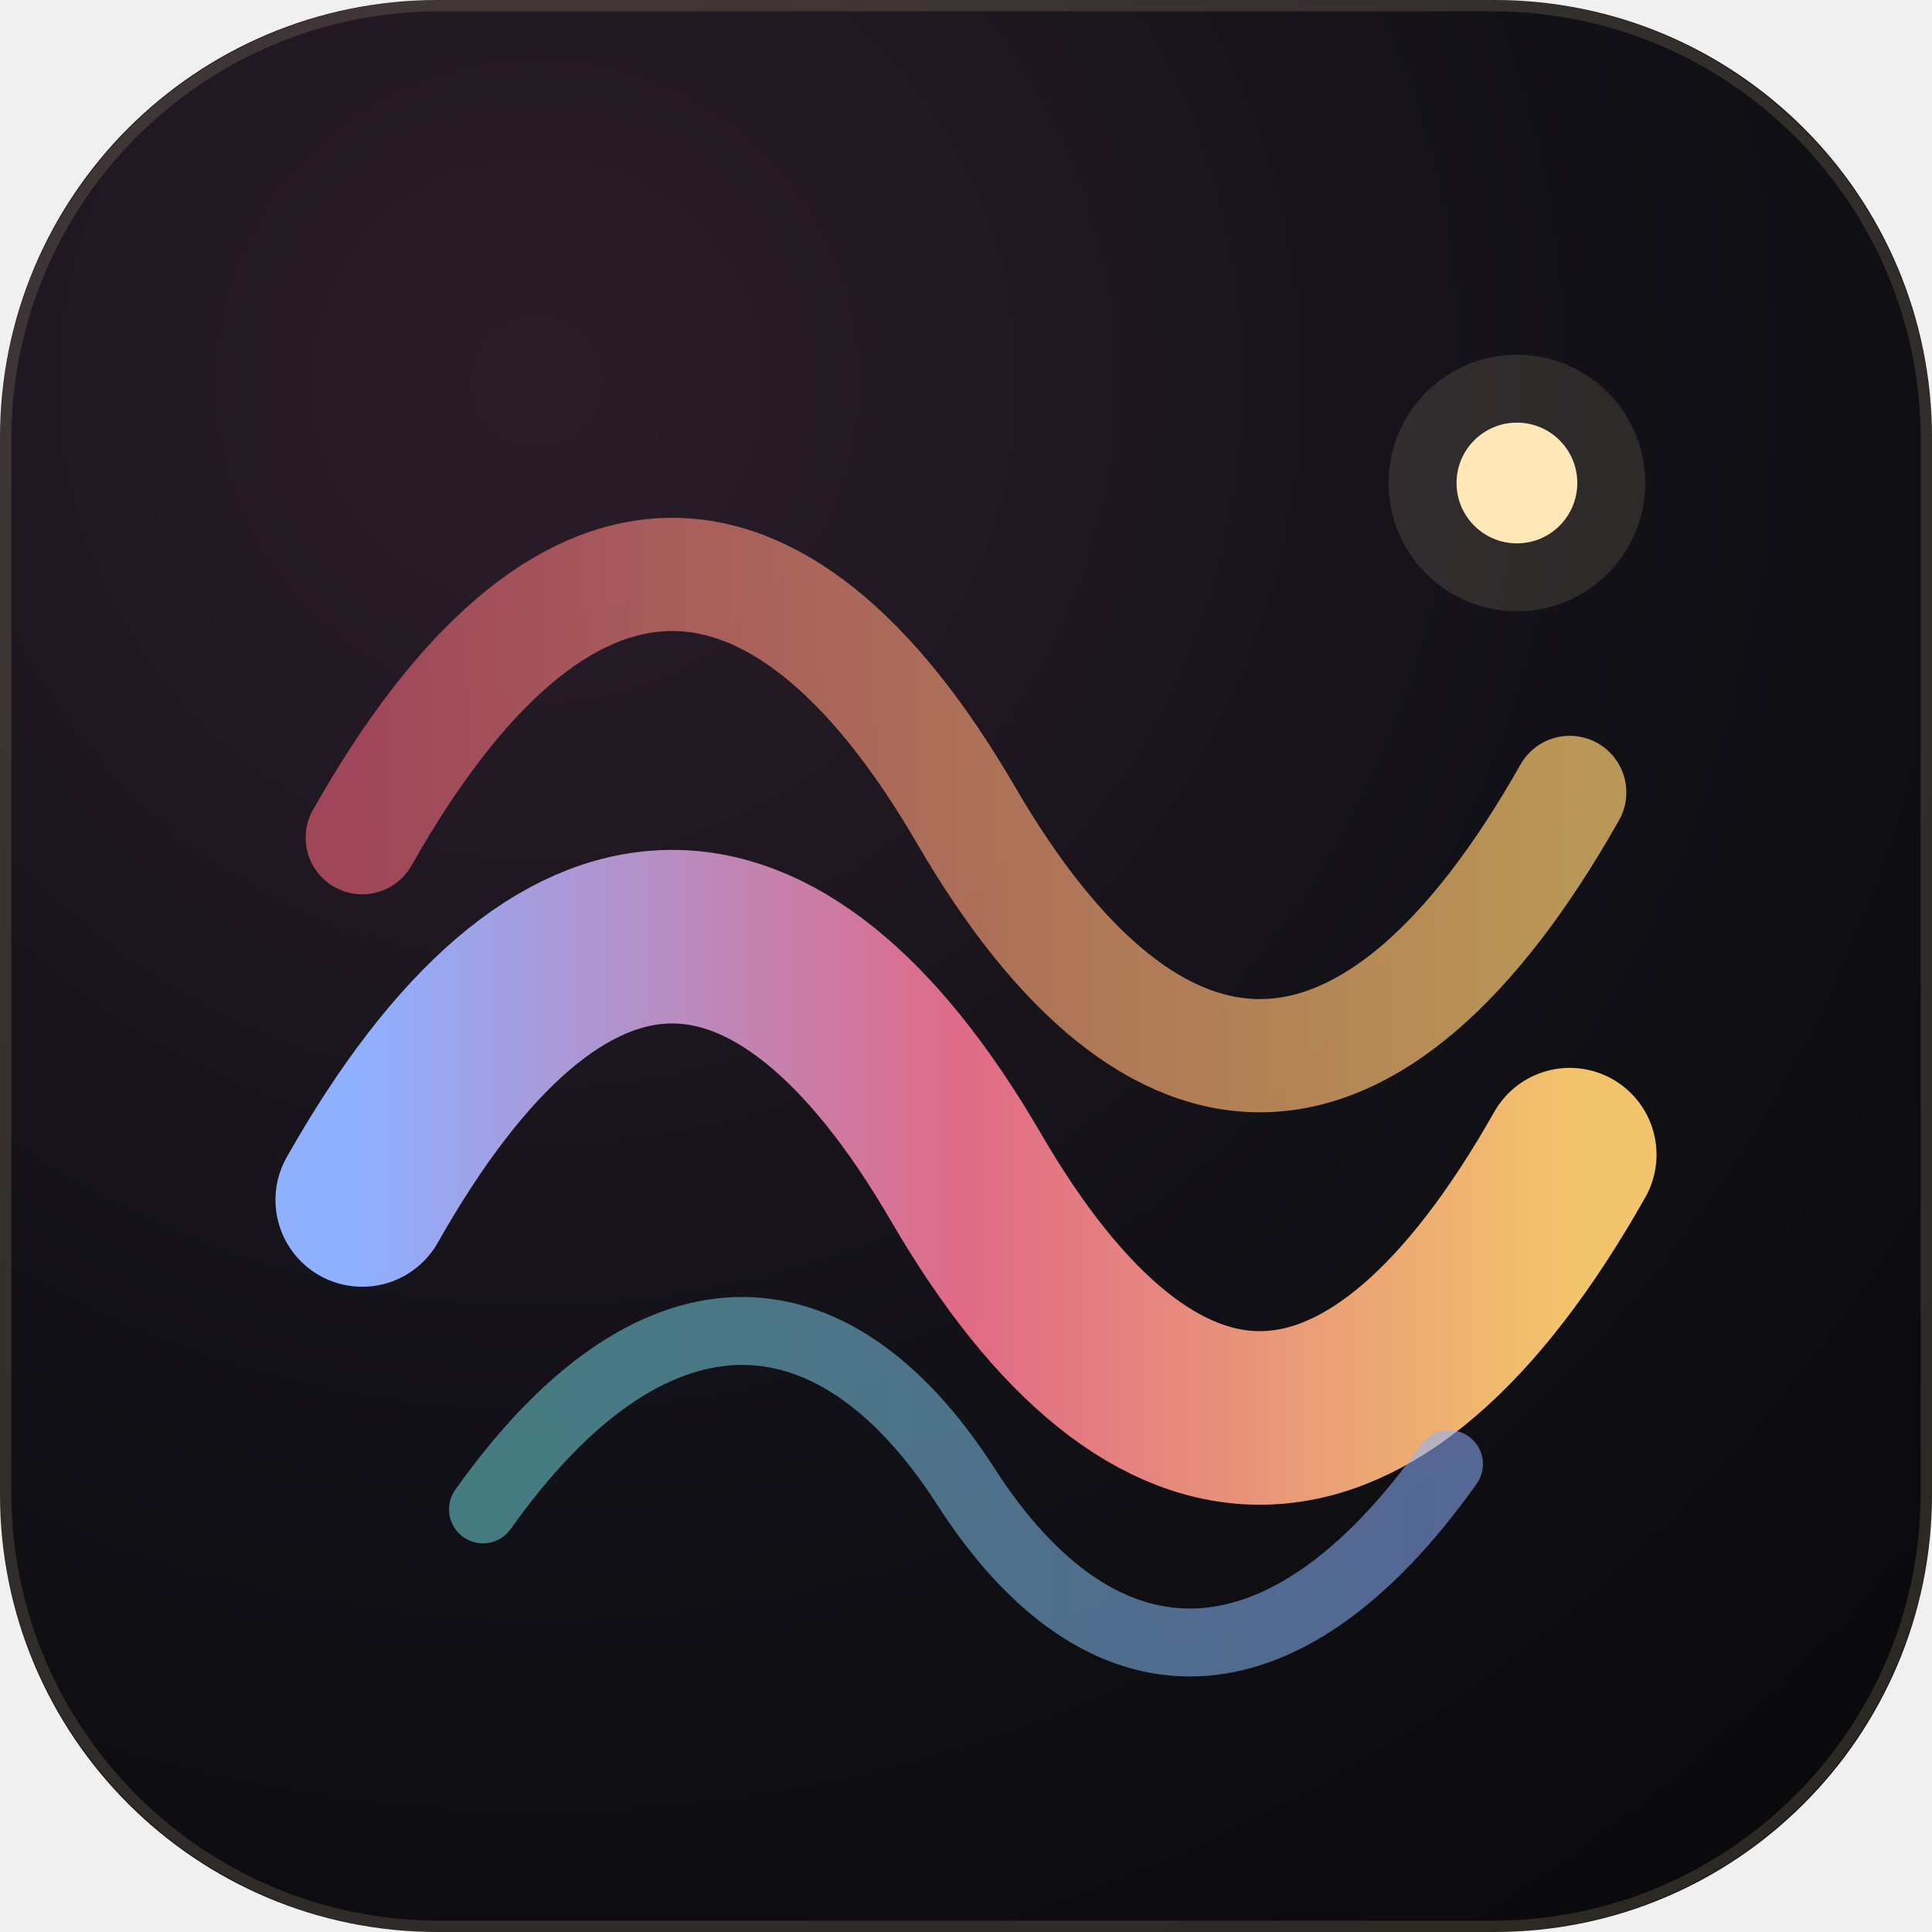
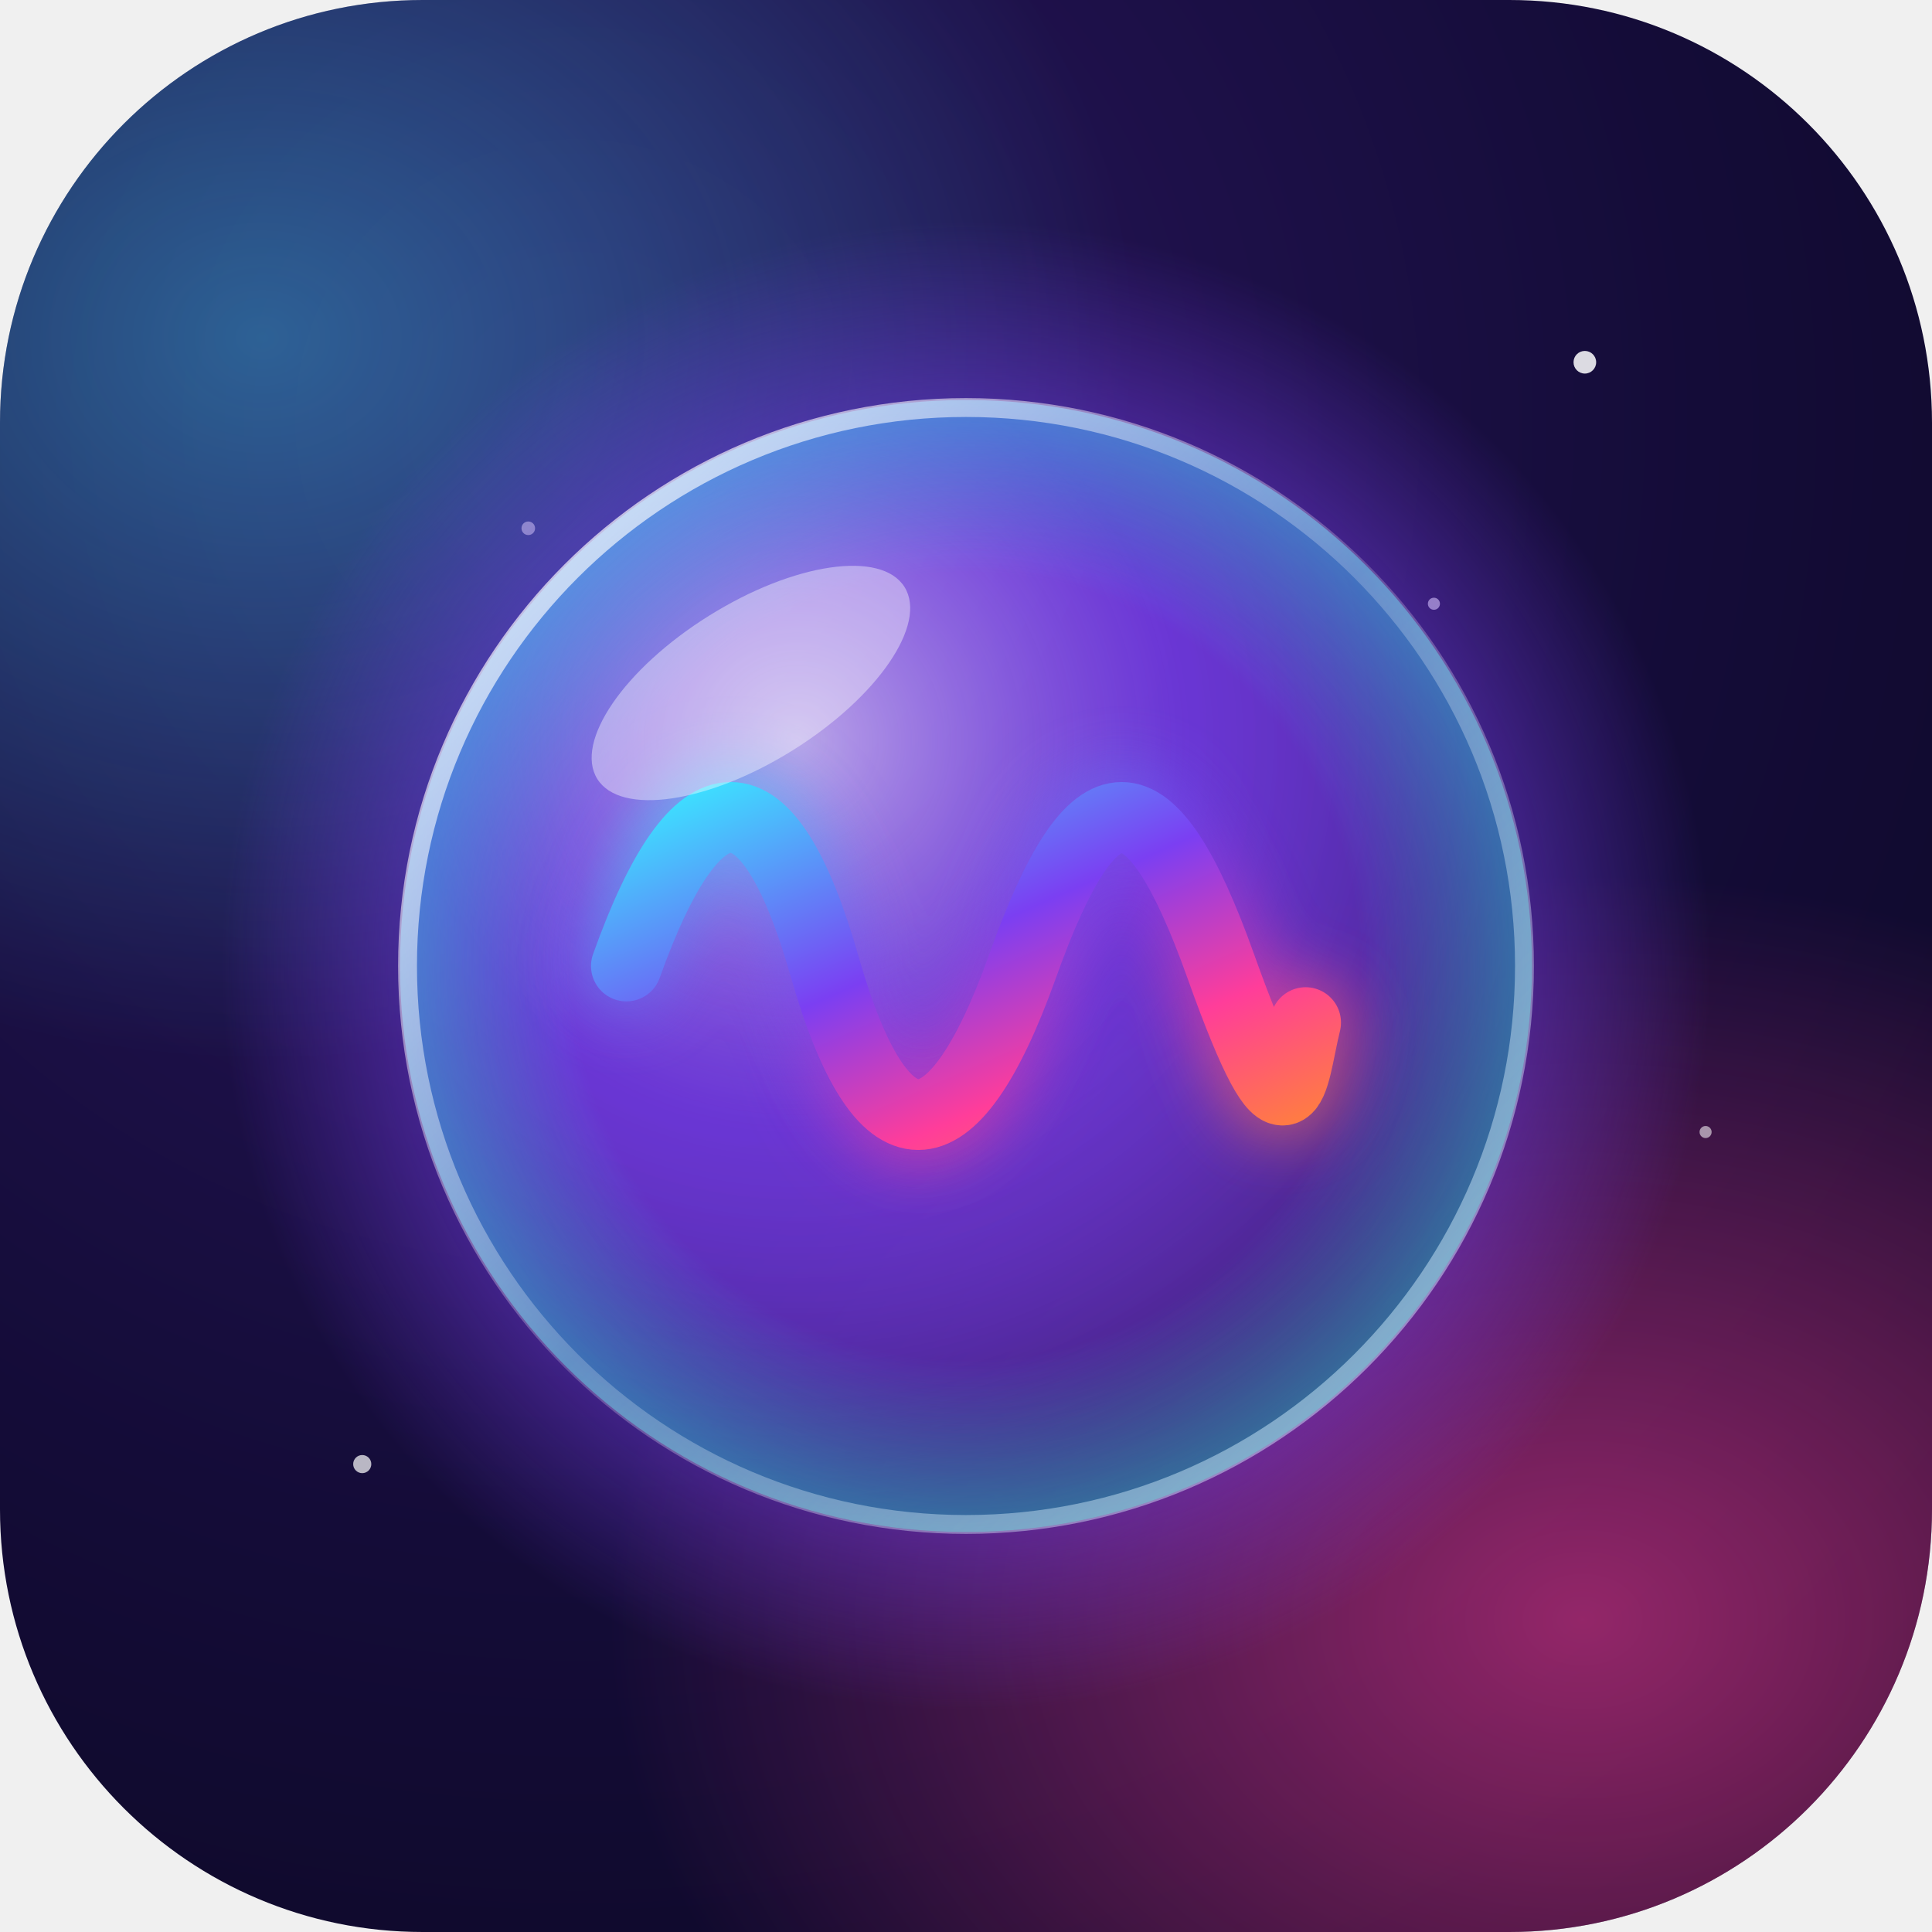
<svg xmlns="http://www.w3.org/2000/svg" viewBox="0 0 512 512">
  <defs>
-     <radialGradient id="bg" cx=".28" cy=".2" r="1">
-       <stop offset="0" stop-color="#2b1d2a" />
-       <stop offset=".55" stop-color="#121117" />
-       <stop offset="1" stop-color="#09090c" />
+     <radialGradient id="sky" cx=".3" cy=".22" r="1.05">
+       <stop offset="0" stop-color="#2a1660" />
+       <stop offset=".55" stop-color="#140c38" />
+       <stop offset="1" stop-color="#0b0820" />
    </radialGradient>
-     <linearGradient id="g1" x1="96" y1="0" x2="416" y2="0" gradientUnits="userSpaceOnUse">
-       <stop offset="0" stop-color="#8fb0ff" />
-       <stop offset=".5" stop-color="#e06a86" />
-       <stop offset="1" stop-color="#f2c46b" />
+     <radialGradient id="nebA" cx=".5" cy=".5" r=".5">
+       <stop offset="0" stop-color="#ff3d9a" stop-opacity=".55" />
+       <stop offset="1" stop-color="#ff3d9a" stop-opacity="0" />
+     </radialGradient>
+     <radialGradient id="nebB" cx=".5" cy=".5" r=".5">
+       <stop offset="0" stop-color="#3de0ff" stop-opacity=".38" />
+       <stop offset="1" stop-color="#3de0ff" stop-opacity="0" />
+     </radialGradient>
+     <radialGradient id="glow" cx=".5" cy=".5" r=".5">
+       <stop offset=".55" stop-color="#7b3ff2" stop-opacity=".75" />
+       <stop offset="1" stop-color="#7b3ff2" stop-opacity="0" />
+     </radialGradient>
+     <radialGradient id="orb" cx=".35" cy=".3" r=".75">
+       <stop offset="0" stop-color="#ffffff" stop-opacity=".55" />
+       <stop offset=".45" stop-color="#7b3ff2" stop-opacity=".32" />
+       <stop offset="1" stop-color="#0a061e" stop-opacity=".62" />
+     </radialGradient>
+     <radialGradient id="inner" cx=".5" cy=".5" r=".5">
+       <stop offset=".7" stop-color="#3de0ff" stop-opacity="0" />
+       <stop offset="1" stop-color="#3de0ff" stop-opacity=".45" />
+     </radialGradient>
+     <linearGradient id="wave" x1="0" y1="0" x2="1" y2="1">
+       <stop offset="0" stop-color="#3de0ff" />
+       <stop offset=".45" stop-color="#7b3ff2" />
+       <stop offset=".75" stop-color="#ff3d9a" />
+       <stop offset="1" stop-color="#ff7a45" />
    </linearGradient>
-     <linearGradient id="g2" x1="96" y1="0" x2="416" y2="0" gradientUnits="userSpaceOnUse">
-       <stop offset="0" stop-color="#c9566c" />
-       <stop offset="1" stop-color="#f2c46b" />
+     <linearGradient id="rim" x1="0" y1="0" x2="1" y2="1">
+       <stop offset="0" stop-color="#fff" stop-opacity=".85" />
+       <stop offset=".5" stop-color="#fff" stop-opacity=".2" />
+       <stop offset="1" stop-color="#bfe9ff" stop-opacity=".6" />
    </linearGradient>
-     <linearGradient id="g3" x1="128" y1="0" x2="384" y2="0" gradientUnits="userSpaceOnUse">
-       <stop offset="0" stop-color="#6fd3d6" />
-       <stop offset="1" stop-color="#8fb0ff" />
-     </linearGradient>
+     <filter id="soft" x="-50%" y="-200%" width="200%" height="500%">
+       <feGaussianBlur stdDeviation="2.2" />
+     </filter>
+     <clipPath id="tile">
+       <rect width="512" height="512" rx="112" />
+     </clipPath>
  </defs>
-   <rect width="512" height="512" rx="116" fill="url(#bg)" />
-   <rect x="1.5" y="1.5" width="509" height="509" rx="115" fill="none" stroke="rgba(255,231,184,.14)" stroke-width="3" />
-   <g transform="translate(0 0) scale(1)">
-     <path d="M96 318c52-92 110-92 160-6s108 86 160-6" stroke="url(#g1)" stroke-width="46" fill="none" stroke-linecap="round" />
-     <path d="M96 222c52-92 110-92 160-6s108 86 160-6" stroke="url(#g2)" stroke-width="30" fill="none" stroke-linecap="round" opacity=".75" />
-     <path d="M128 400c44-62 92-62 128-6s84 56 128-6" stroke="url(#g3)" stroke-width="18" fill="none" stroke-linecap="round" opacity=".55" />
-     <circle cx="402" cy="128" r="16" fill="#ffe7b8" />
-     <circle cx="402" cy="128" r="34" fill="#ffe7b8" opacity=".12" />
+   <g clip-path="url(#tile)">
+     <rect width="512" height="512" fill="url(#sky)" />
+     <ellipse cx="420" cy="430" rx="260" ry="200" fill="url(#nebA)" />
+     <ellipse cx="70" cy="90" rx="230" ry="190" fill="url(#nebB)" />
+     <g fill="#fff">
+       <circle cx="96" cy="388" r="2.4" opacity=".7" />
+       <circle cx="420" cy="96" r="3" opacity=".85" />
+       <circle cx="380" cy="160" r="1.6" opacity=".6" />
+       <circle cx="140" cy="140" r="1.8" opacity=".5" />
+       <circle cx="452" cy="300" r="1.6" opacity=".55" />
+     </g>
+     <circle cx="256" cy="256" r="198.0" fill="url(#glow)" />
+     <circle cx="256" cy="256" r="150.0" fill="url(#orb)" />
+     <circle cx="256" cy="256" r="150.0" fill="url(#inner)" />
+     <circle cx="256" cy="256" r="148.0" fill="none" stroke="url(#rim)" stroke-width="5" />
+     <g transform="translate(256 256) scale(3.75) translate(-32 -32)">
+       <path d="M8 32c5-14 10-14 14 0s9 14 14 0 9-14 14 0 5 8 6 4" fill="none" stroke="url(#wave)" stroke-width="7" stroke-linecap="round" opacity=".6" filter="url(#soft)" />
+       <path d="M8 32c5-14 10-14 14 0s9 14 14 0 9-14 14 0 5 8 6 4" fill="none" stroke="url(#wave)" stroke-width="5" stroke-linecap="round" />
+     </g>
+     <ellipse cx="199.0" cy="181.0" rx="48.0" ry="21" transform="rotate(-32 199.0 181.0)" fill="#fff" opacity=".4" />
  </g>
</svg>
